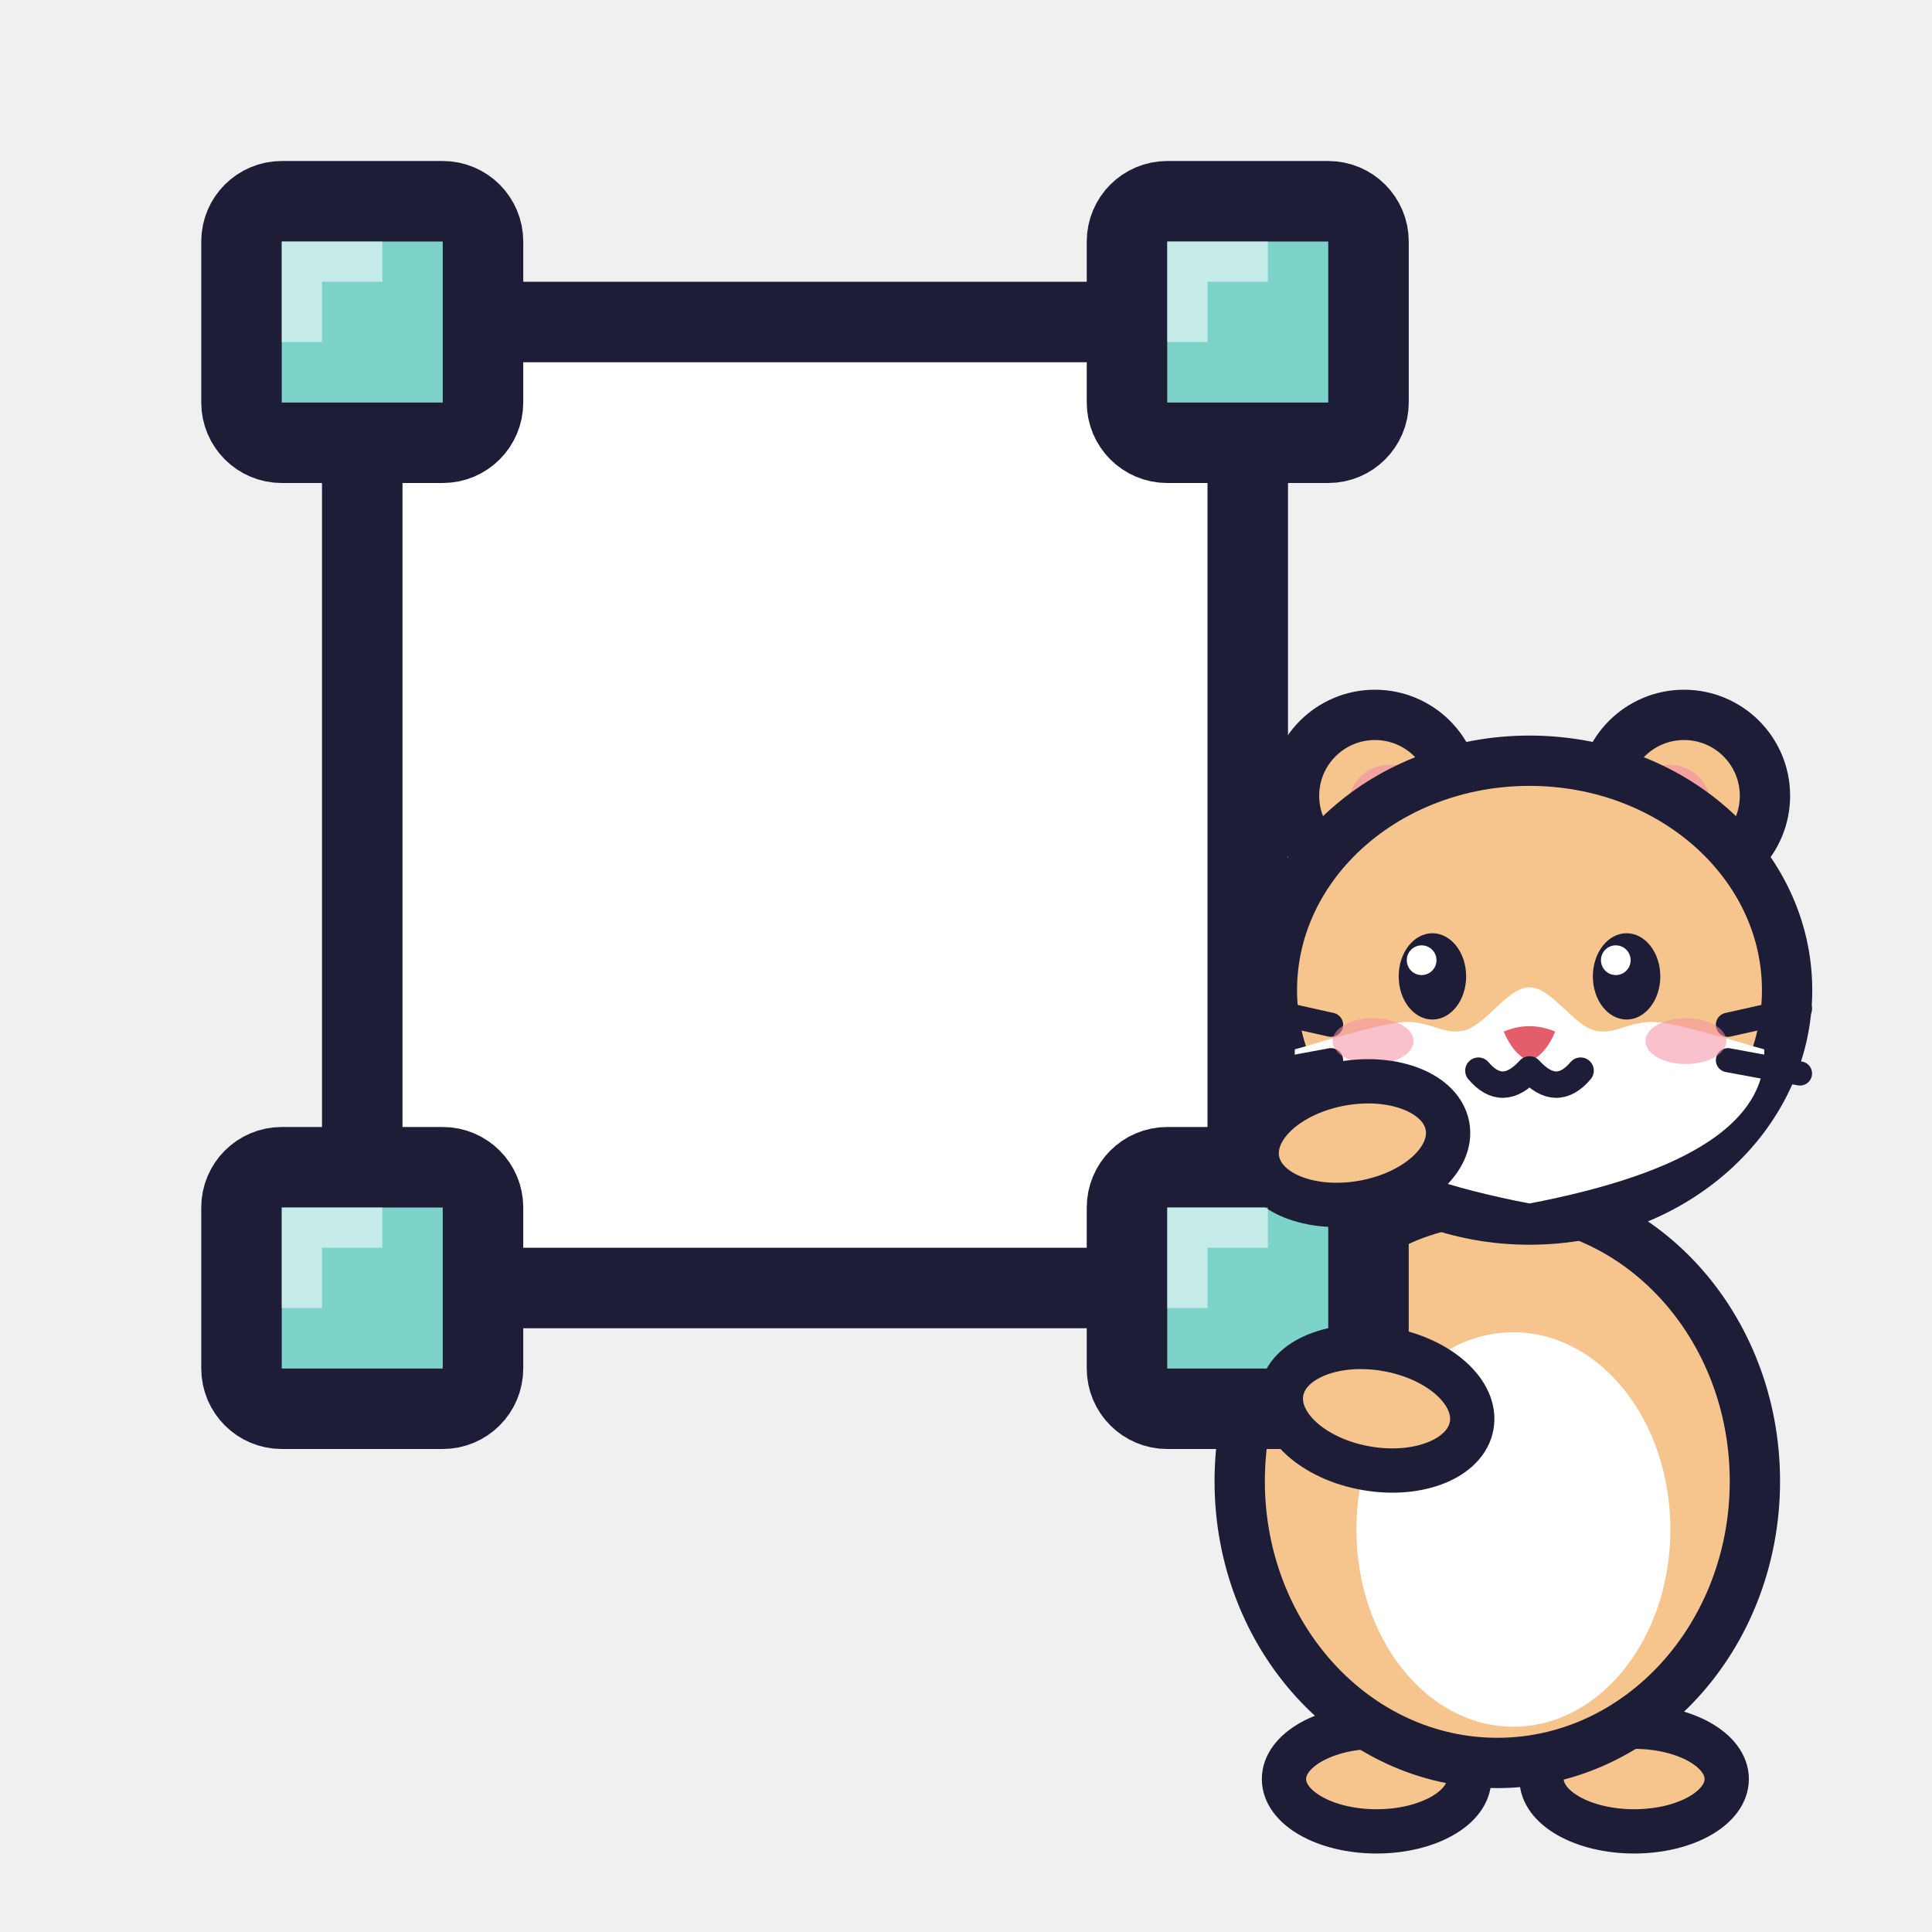
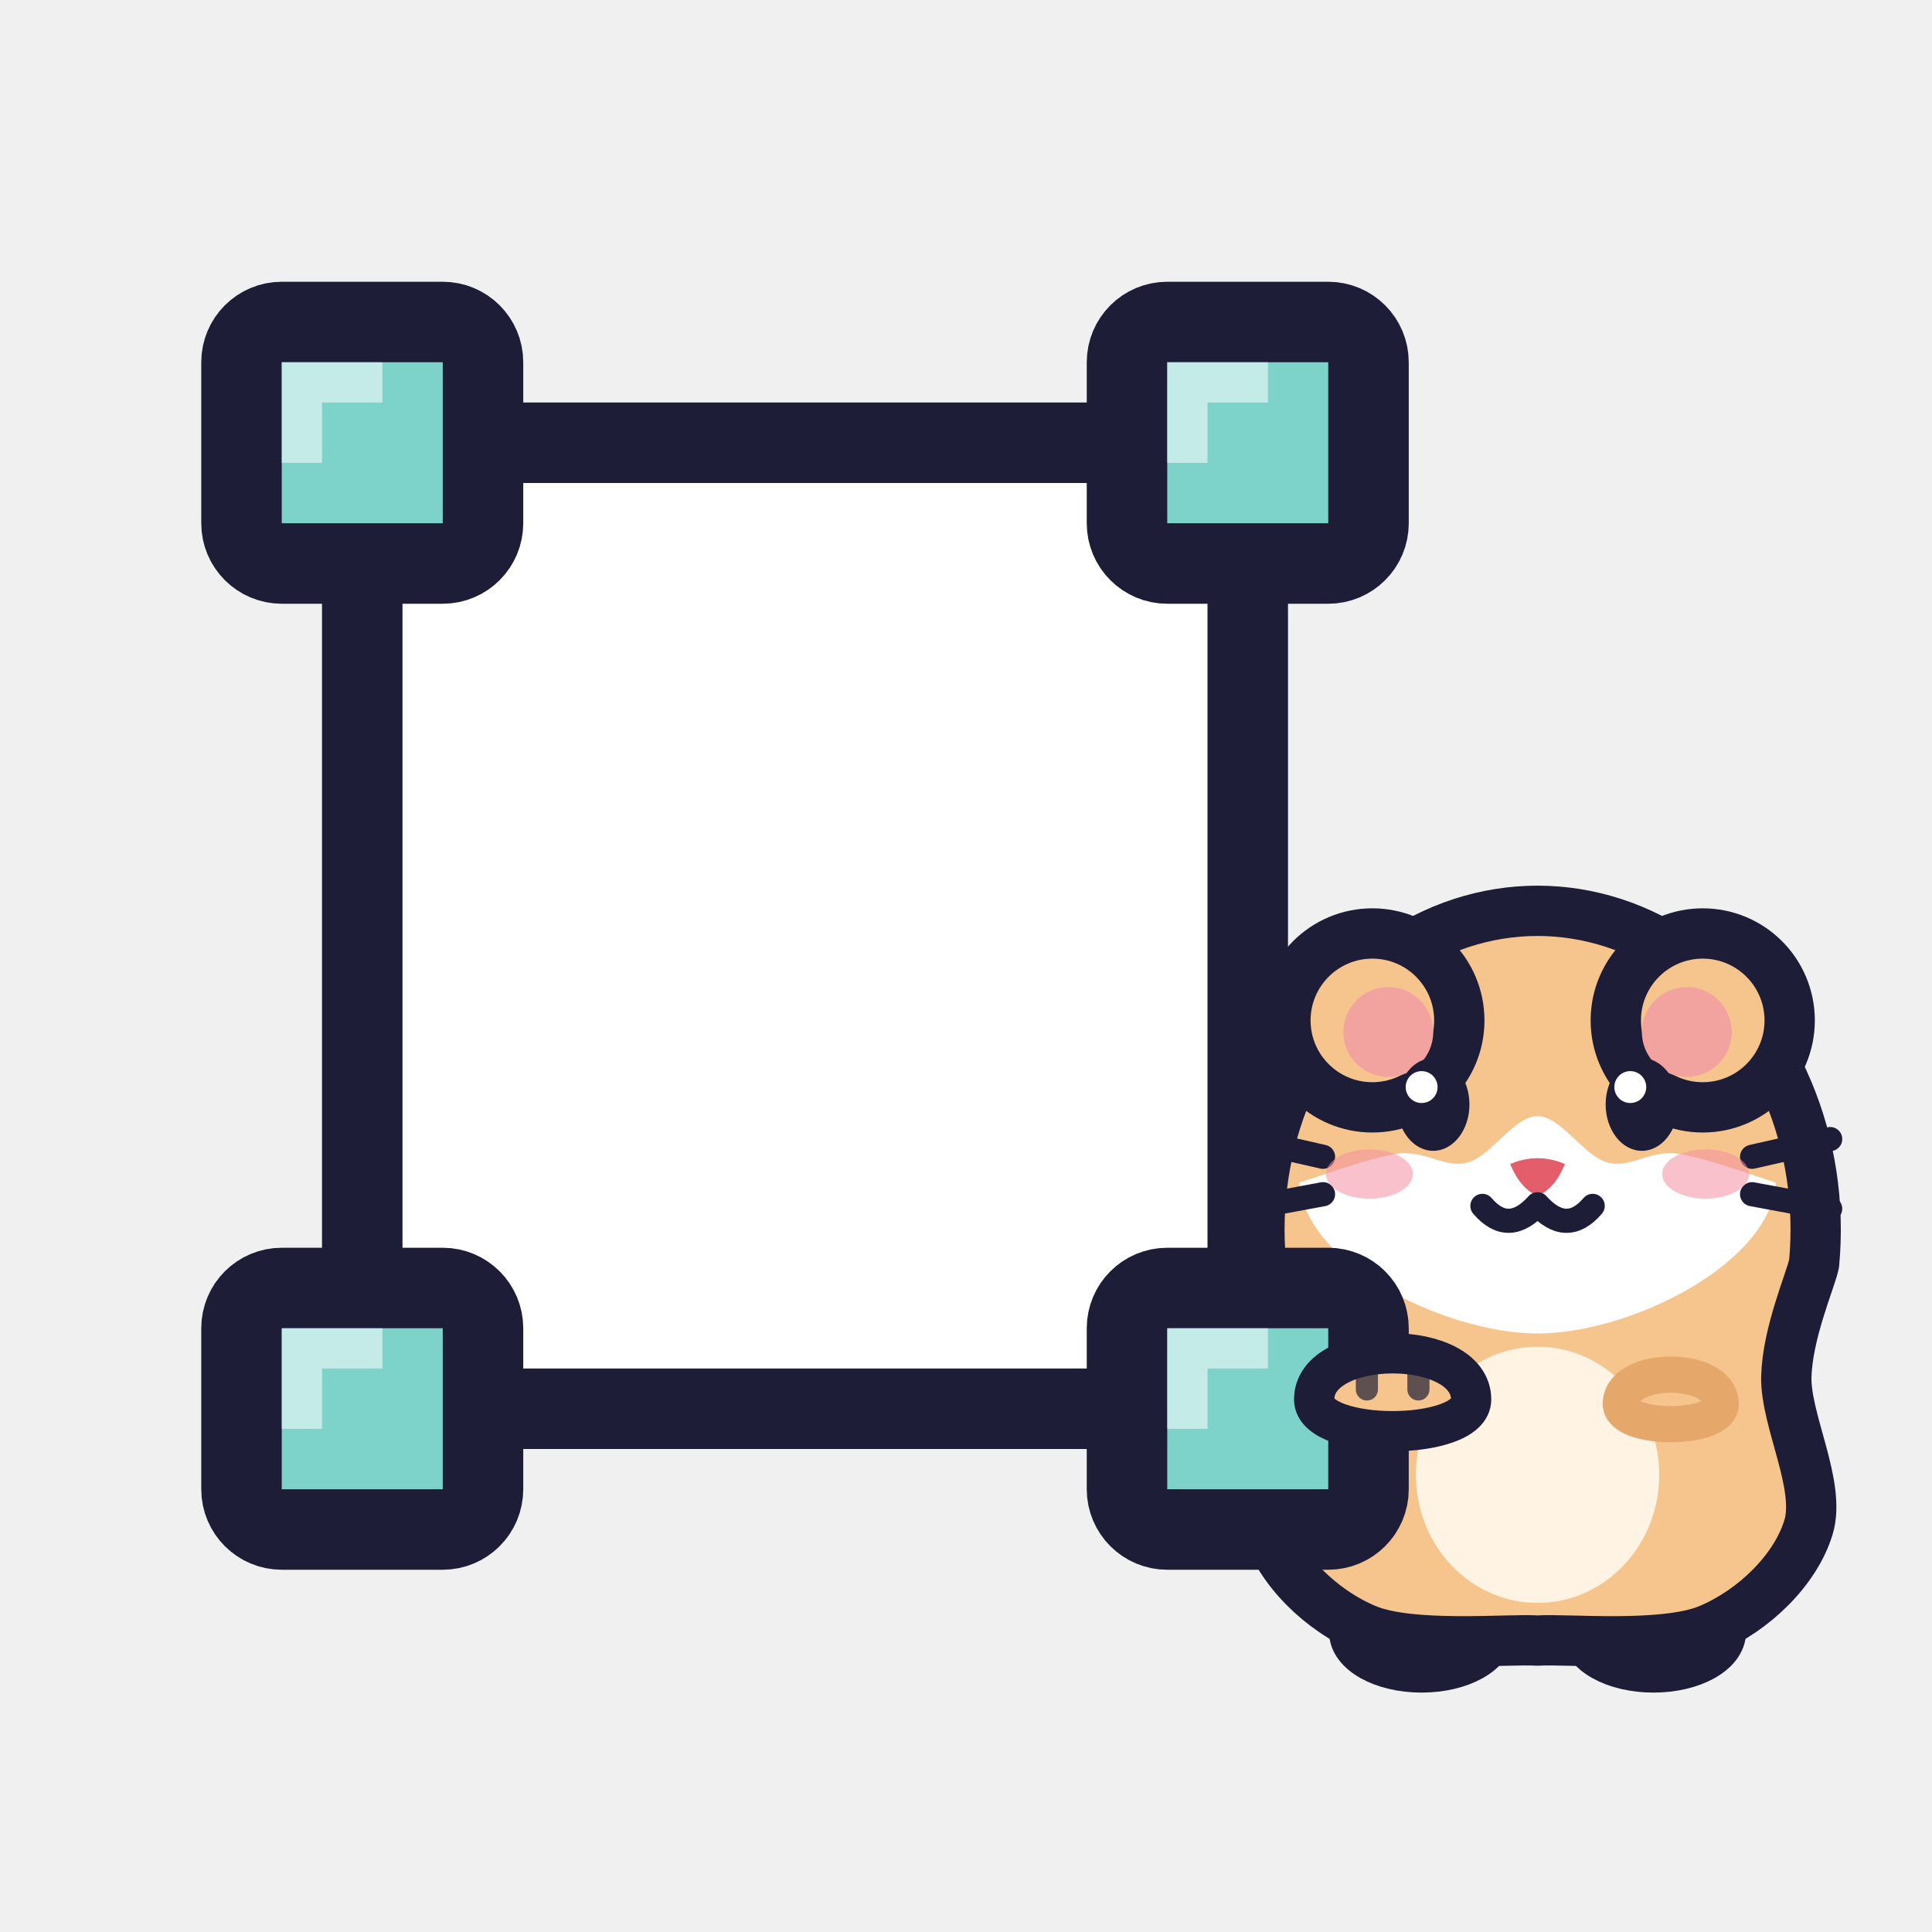
<svg xmlns="http://www.w3.org/2000/svg" width="48" height="48" viewBox="0 0 48 48">
  <g id="back">
-     <path id="frame" d="M9 8H31V32H9Z" fill="#FFFFFF" stroke="#1E1D38" stroke-width="2" />
+     <path id="frame" d="M9 11H31V35H9Z" fill="#FFFFFF" stroke="#1E1D38" stroke-width="2" />
  </g>
  <g id="hamster">
-     <ellipse id="hm_foot0" cx="34.2" cy="44.2" rx="2.3" ry="1.3" fill="#F6C58E" stroke="#1E1D38" stroke-width="1.1" />
-     <ellipse id="hm_foot1" cx="40.6" cy="44.2" rx="2.3" ry="1.3" fill="#F6C58E" stroke="#1E1D38" stroke-width="1.1" />
-     <ellipse id="hm_body" cx="37.2" cy="36.8" rx="6.4" ry="7" fill="#F6C58E" stroke="#1E1D38" stroke-width="1.25" />
-     <circle id="hm_ear0" cx="34.16" cy="19.771" r="2.01" fill="#F6C58E" stroke="#1E1D38" stroke-width="1.25" />
-     <circle id="hm_ear0_in" cx="34.528" cy="20.039" r="1.039" fill="#F2A3A0" />
-     <circle id="hm_ear1" cx="41.84" cy="19.771" r="2.01" fill="#F6C58E" stroke="#1E1D38" stroke-width="1.25" />
-     <circle id="hm_ear1_in" cx="41.472" cy="20.039" r="1.039" fill="#F2A3A0" />
-     <ellipse id="hm_head" cx="38" cy="24.6" rx="6.4" ry="5.7" fill="#F6C58E" stroke="#1E1D38" stroke-width="1.25" />
-     <ellipse id="hm_belly" cx="37.6" cy="38" rx="3.9" ry="4.9" fill="#FFFFFF" />
-     <path id="hm_muzzle" d="M32.17 26.07C32.6 25.96 34.08 25.48 34.78 25.4C35.49 25.32 35.86 25.74 36.39 25.6C36.93 25.45 37.46 24.53 38 24.53C38.54 24.53 39.07 25.45 39.61 25.6C40.14 25.74 40.51 25.32 41.22 25.4C41.92 25.48 43.4 25.96 43.83 26.07Q43.95 28.76 38 29.9Q32.05 28.76 32.17 26.07Z" fill="#FFFFFF" />
-     <ellipse id="hm_eye0" cx="35.588" cy="24.258" rx="0.838" ry="1.072" fill="#1E1D38" />
-     <circle id="hm_eye0_hl" cx="35.32" cy="23.856" r="0.369" fill="#FFFFFF" />
-     <ellipse id="hm_eye1" cx="40.412" cy="24.258" rx="0.838" ry="1.072" fill="#1E1D38" />
-     <circle id="hm_eye1_hl" cx="40.144" cy="23.856" r="0.369" fill="#FFFFFF" />
-     <path id="hm_nose" d="M37.36 25.63Q38 25.36 38.64 25.63Q38.4 26.2 38 26.37Q37.6 26.2 37.36 25.63Z" fill="#E35D6A" />
-     <path id="hm_mouth" d="M36.73 26.6Q37.33 27.31 38 26.57Q38.67 27.31 39.27 26.6" fill="none" stroke="#1E1D38" stroke-width="0.656" stroke-linecap="round" stroke-linejoin="round" />
-     <path id="hm_whisker_l0" d="M33.07 25.46L31.28 25.06" fill="none" stroke="#1E1D38" stroke-width="0.6" stroke-linecap="round" />
-     <path id="hm_whisker_r0" d="M42.93 25.46L44.72 25.06" fill="none" stroke="#1E1D38" stroke-width="0.6" stroke-linecap="round" />
-     <path id="hm_whisker_l1" d="M33.07 26.34L31.28 26.67" fill="none" stroke="#1E1D38" stroke-width="0.6" stroke-linecap="round" />
-     <path id="hm_whisker_r1" d="M42.93 26.34L44.72 26.67" fill="none" stroke="#1E1D38" stroke-width="0.6" stroke-linecap="round" />
-     <ellipse id="hm_blush0" cx="34.114" cy="25.866" rx="1.005" ry="0.57" fill="#F48FA0" fill-opacity="0.55" />
-     <ellipse id="hm_blush1" cx="41.886" cy="25.866" rx="1.005" ry="0.57" fill="#F48FA0" fill-opacity="0.55" />
+     <ellipse id="hb_foot0" cx="35.32" cy="40.544" rx="1.8" ry="1.008" fill="#F6C58E" stroke="#1E1D38" stroke-width="1" />
+     <ellipse id="hb_foot1" cx="41.08" cy="40.544" rx="1.8" ry="1.008" fill="#F6C58E" stroke="#1E1D38" stroke-width="1" />
+     <path id="hb_body" d="M31.33 31.4A6.91 7.92 0 1 1 45.07 31.4C44.96 31.87 44.41 33.12 44.38 34.21C44.36 35.3 45.25 36.91 44.93 37.95C44.61 39 43.58 40.01 42.46 40.48C41.34 40.95 38.91 40.71 38.2 40.76C37.49 40.71 35.06 40.95 33.94 40.48C32.82 40.01 31.79 39 31.47 37.95C31.15 36.91 32.04 35.3 32.02 34.21C31.99 33.12 31.44 31.87 31.33 31.4Z" fill="#F6C58E" stroke="#1E1D38" stroke-width="1.25" stroke-linejoin="round" />
+     <ellipse id="hb_belly" cx="38.2" cy="36.642" rx="3.023" ry="3.182" fill="#FFF4E3" />
+     <circle id="hb_ear0" cx="34.096" cy="25.352" r="2.16" fill="#F6C58E" stroke="#1E1D38" stroke-width="1.25" />
+     <circle id="hb_ear0_in" cx="34.492" cy="25.64" r="1.116" fill="#F2A3A0" />
+     <circle id="hb_ear1" cx="42.304" cy="25.352" r="2.16" fill="#F6C58E" stroke="#1E1D38" stroke-width="1.25" />
+     <circle id="hb_ear1_in" cx="41.908" cy="25.64" r="1.116" fill="#F2A3A0" />
+     <path id="hb_muzzle" d="M32.28 29.38C32.69 29.26 34.05 28.75 34.74 28.66C35.44 28.58 35.9 29.04 36.47 28.88C37.05 28.72 37.62 27.73 38.2 27.73C38.78 27.73 39.35 28.72 39.93 28.88C40.5 29.04 40.96 28.58 41.66 28.66C42.35 28.75 43.71 29.26 44.12 29.38C43.99 31.4 40.5 33.13 38.2 33.13C35.9 33.13 32.41 31.4 32.28 29.38Z" fill="#FFFFFF" />
+     <ellipse id="hb_eye0" cx="35.608" cy="27.44" rx="0.9" ry="1.152" fill="#1E1D38" />
+     <circle id="hb_eye0_hl" cx="35.32" cy="27.008" r="0.396" fill="#FFFFFF" />
+     <ellipse id="hb_eye1" cx="40.792" cy="27.44" rx="0.9" ry="1.152" fill="#1E1D38" />
+     <circle id="hb_eye1_hl" cx="40.504" cy="27.008" r="0.396" fill="#FFFFFF" />
+     <path id="hb_nose" d="M37.52 28.92Q38.2 28.63 38.88 28.92Q38.63 29.53 38.2 29.71Q37.77 29.53 37.52 28.92Z" fill="#E35D6A" />
+     <path id="hb_mouth" d="M36.83 29.96Q37.48 30.72 38.2 29.92Q38.92 30.72 39.57 29.96" fill="none" stroke="#1E1D38" stroke-width="0.6" stroke-linecap="round" stroke-linejoin="round" />
+     <path id="hb_whisker_l0" d="M32.87 28.74L30.93 28.3" fill="none" stroke="#1E1D38" stroke-width="0.6" stroke-linecap="round" />
+     <path id="hb_whisker_r0" d="M43.53 28.74L45.47 28.3" fill="none" stroke="#1E1D38" stroke-width="0.6" stroke-linecap="round" />
+     <path id="hb_whisker_l1" d="M32.87 29.67L30.93 30.03" fill="none" stroke="#1E1D38" stroke-width="0.6" stroke-linecap="round" />
+     <path id="hb_whisker_r1" d="M43.53 29.67L45.47 30.03" fill="none" stroke="#1E1D38" stroke-width="0.6" stroke-linecap="round" />
+     <ellipse id="hb_blush0" cx="34.024" cy="29.168" rx="1.08" ry="0.612" fill="#F48FA0" fill-opacity="0.55" />
+     <ellipse id="hb_blush1" cx="42.376" cy="29.168" rx="1.08" ry="0.612" fill="#F48FA0" fill-opacity="0.55" />
+     <path id="hb_arms" d="M40.27 34.88C40.27 33.91 42.75 33.91 42.75 34.88C42.75 35.55 40.27 35.55 40.27 34.88Z" fill="#F6C58E" stroke="#E5A86A" stroke-width="0.9" stroke-linejoin="round" />
  </g>
  <g id="object">
-     <path id="handle0" d="M6 6A1 1 0 0 1 7 5L11 5A1 1 0 0 1 12 6L12 10A1 1 0 0 1 11 11L7 11A1 1 0 0 1 6 10Z" fill="#7DD3C9" stroke="#1E1D38" stroke-width="2" stroke-linejoin="round" />
-     <path id="handle1" d="M28 6A1 1 0 0 1 29 5L33 5A1 1 0 0 1 34 6L34 10A1 1 0 0 1 33 11L29 11A1 1 0 0 1 28 10Z" fill="#7DD3C9" stroke="#1E1D38" stroke-width="2" stroke-linejoin="round" />
-     <path id="handle2" d="M6 30A1 1 0 0 1 7 29L11 29A1 1 0 0 1 12 30L12 34A1 1 0 0 1 11 35L7 35A1 1 0 0 1 6 34Z" fill="#7DD3C9" stroke="#1E1D38" stroke-width="2" stroke-linejoin="round" />
-     <path id="handle3" d="M28 30A1 1 0 0 1 29 29L33 29A1 1 0 0 1 34 30L34 34A1 1 0 0 1 33 35L29 35A1 1 0 0 1 28 34Z" fill="#7DD3C9" stroke="#1E1D38" stroke-width="2" stroke-linejoin="round" />
+     <path id="handle0" d="M6 9A1 1 0 0 1 7 8L11 8A1 1 0 0 1 12 9L12 13A1 1 0 0 1 11 14L7 14A1 1 0 0 1 6 13Z" fill="#7DD3C9" stroke="#1E1D38" stroke-width="2" stroke-linejoin="round" />
+     <path id="handle1" d="M28 9A1 1 0 0 1 29 8L33 8A1 1 0 0 1 34 9L34 13A1 1 0 0 1 33 14L29 14A1 1 0 0 1 28 13Z" fill="#7DD3C9" stroke="#1E1D38" stroke-width="2" stroke-linejoin="round" />
+     <path id="handle2" d="M6 33A1 1 0 0 1 7 32L11 32A1 1 0 0 1 12 33L12 37A1 1 0 0 1 11 38L7 38A1 1 0 0 1 6 37Z" fill="#7DD3C9" stroke="#1E1D38" stroke-width="2" stroke-linejoin="round" />
+     <path id="handle3" d="M28 33A1 1 0 0 1 29 32L33 32A1 1 0 0 1 34 33L34 37A1 1 0 0 1 33 38L29 38A1 1 0 0 1 28 37Z" fill="#7DD3C9" stroke="#1E1D38" stroke-width="2" stroke-linejoin="round" />
  </g>
  <g id="front">
-     <ellipse id="hm_arm0" cx="33.6" cy="28.4" rx="2.4" ry="1.5" fill="#F6C58E" stroke="#1E1D38" stroke-width="1.1" transform="rotate(-10 33.6 28.4)" />
-     <ellipse id="hm_arm1" cx="34.2" cy="35" rx="2.4" ry="1.5" fill="#F6C58E" stroke="#1E1D38" stroke-width="1.1" transform="rotate(10 34.2 35.0)" />
+     <path id="hp_pads" d="M32.65 34.77C32.65 33.24 36.55 33.24 36.55 34.77C36.55 35.82 32.65 35.82 32.65 34.77Z" fill="#F6C58E" stroke="#1E1D38" stroke-width="1" stroke-linejoin="round" />
+     <path id="hp_toes" d="M33.96 33.84V34.52M35.24 33.84V34.52" fill="none" stroke="#1E1D38" stroke-width="0.55" stroke-opacity="0.7" stroke-linecap="round" />
  </g>
  <g id="glint">
-     <path id="handle_gloss" d="M7.5 8.5V6.5H9.5M29.5 8.5V6.5H31.5M7.5 32.5V30.5H9.5M29.5 32.5V30.5H31.5" fill="none" stroke="#FFFFFF" stroke-width="1" stroke-opacity="0.55" />
+     <path id="handle_gloss" d="M7.5 11.5V9.5H9.5M29.5 11.5V9.5H31.5M7.5 35.5V33.5H9.5M29.5 35.5V33.5H31.5" fill="none" stroke="#FFFFFF" stroke-width="1" stroke-opacity="0.55" />
  </g>
</svg>
